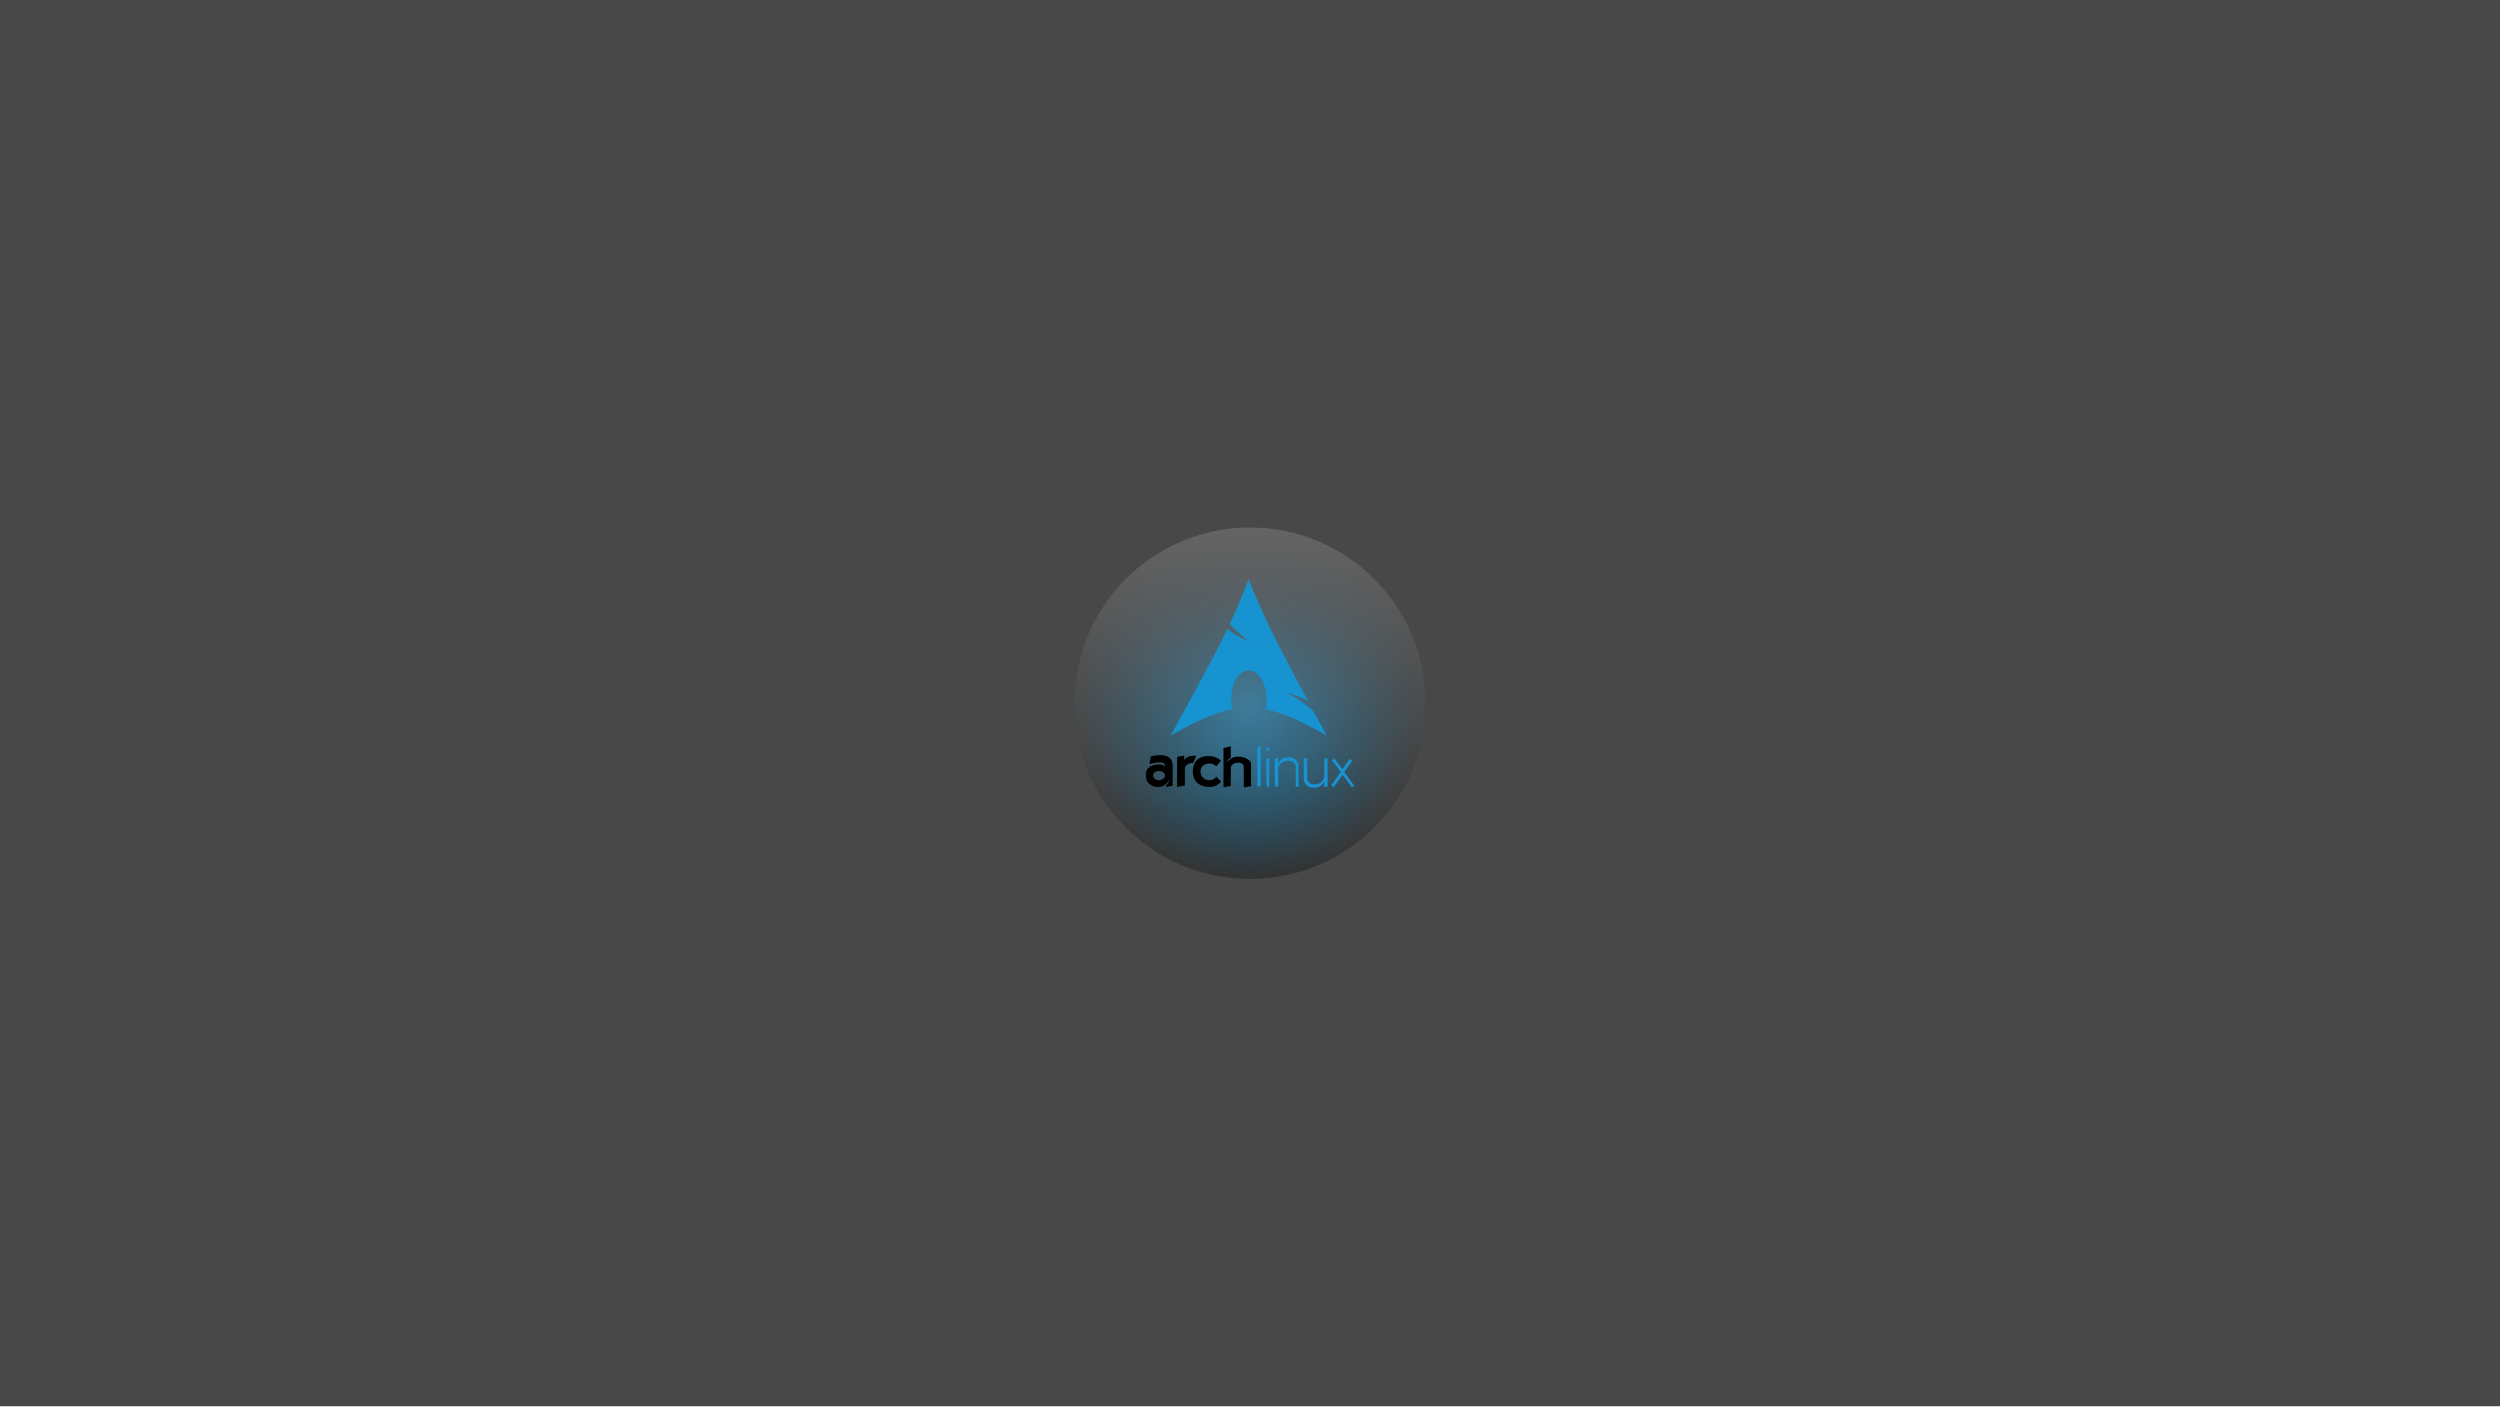
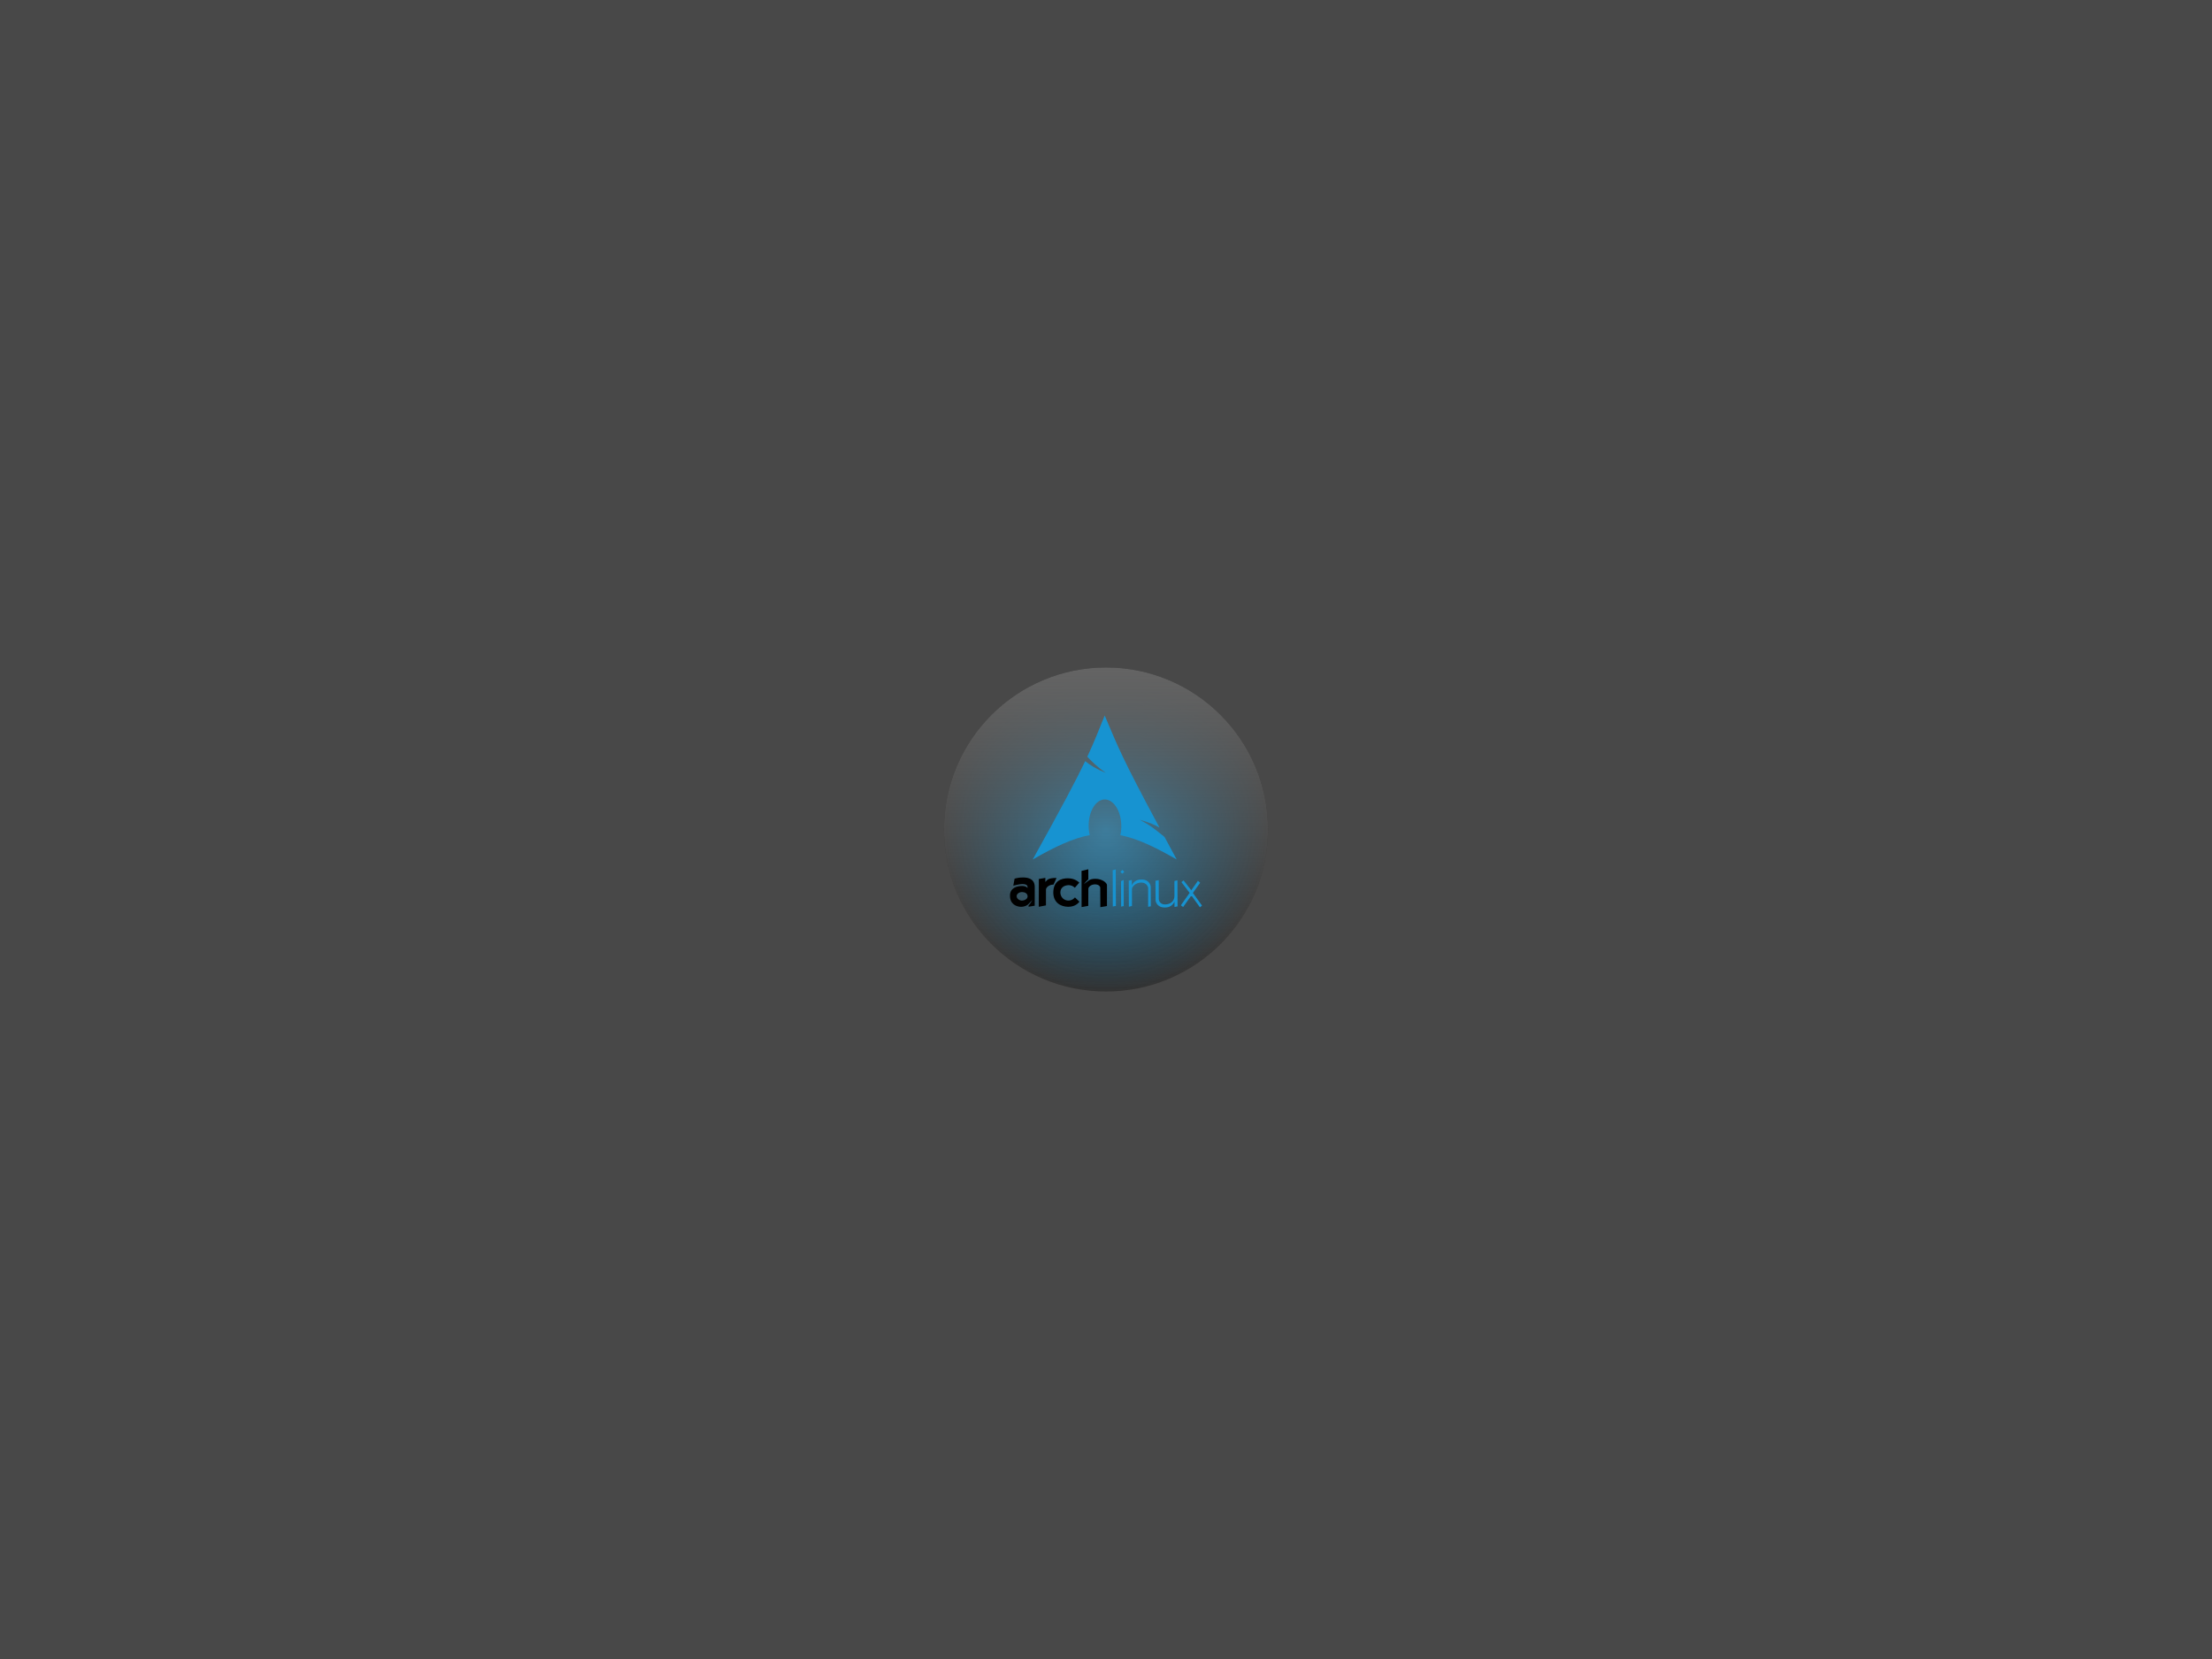
- <svg xmlns="http://www.w3.org/2000/svg" xmlns:ns1="http://www.openswatchbook.org/uri/2009/osb" xmlns:xlink="http://www.w3.org/1999/xlink" id="svg3004" version="1.1" width="1280" height="720" xml:space="preserve">
+ <svg xmlns="http://www.w3.org/2000/svg" xmlns:ns1="http://www.openswatchbook.org/uri/2009/osb" xmlns:xlink="http://www.w3.org/1999/xlink" id="svg3004" version="1.1" width="1024" height="768" xml:space="preserve">
  <defs id="defs3008">
    <linearGradient id="linearGradient19350">
      <stop style="stop-color:#1793d1;stop-opacity:1;" offset="0" id="stop19352" />
      <stop style="stop-color:#1793d1;stop-opacity:0;" offset="1" id="stop19354" />
    </linearGradient>
    <linearGradient id="linearGradient4136">
      <stop style="stop-color:#1793d1;stop-opacity:1;" offset="0" id="stop4138" />
      <stop style="stop-color:#000000;stop-opacity:0;" offset="1" id="stop4140" />
    </linearGradient>
    <linearGradient id="linearGradient4164">
      <stop style="stop-color:#1793d1;stop-opacity:1;" offset="0" id="stop4166" />
      <stop style="stop-color:#a80030;stop-opacity:0;" offset="1" id="stop4168" />
    </linearGradient>
    <linearGradient id="linearGradient5303">
      <stop style="stop-color:#f26711;stop-opacity:1;" offset="0" id="stop5305" />
      <stop style="stop-color:#f26711;stop-opacity:0;" offset="1" id="stop5307" />
    </linearGradient>
    <linearGradient id="linearGradient5267">
      <stop style="stop-color:#666666;stop-opacity:1;" offset="0" id="stop5269" />
      <stop style="stop-color:#666666;stop-opacity:0;" offset="1" id="stop5271" />
    </linearGradient>
    <linearGradient id="linearGradient5251" ns1:paint="solid">
      <stop style="stop-color:#666666;stop-opacity:1;" offset="0" id="stop5253" />
    </linearGradient>
    <linearGradient xlink:href="#linearGradient5267" id="linearGradient5273" x1="-395.365" y1="-212.642" x2="4.763" y2="-212.642" gradientUnits="userSpaceOnUse" />
    <radialGradient xlink:href="#linearGradient5303" id="radialGradient5325" cx="-163.148" cy="-366.263" fx="-163.148" fy="-366.263" r="144.094" gradientTransform="matrix(1,0,0,0.9338842,0,-24.21576)" gradientUnits="userSpaceOnUse" />
    <radialGradient xlink:href="#linearGradient4164-9" id="radialGradient4170-9" cx="1447.778" cy="-272.917" fx="1447.778" fy="-272.917" r="223.333" gradientTransform="matrix(1,0,0,0.9751244,0,-6.788974)" gradientUnits="userSpaceOnUse" />
    <linearGradient id="linearGradient4164-9">
      <stop style="stop-color:#a80030;stop-opacity:1;" offset="0" id="stop4166-0" />
      <stop style="stop-color:#a80030;stop-opacity:0;" offset="1" id="stop4168-2" />
    </linearGradient>
    <radialGradient r="223.333" fy="-272.917" fx="1447.778" cy="-272.917" cx="1447.778" gradientTransform="matrix(1,0,0,0.9751244,0,-6.788974)" gradientUnits="userSpaceOnUse" id="radialGradient4206" xlink:href="#linearGradient4164-9" />
    <radialGradient xlink:href="#linearGradient19350" id="radialGradient19356" cx="1447.778" cy="-272.917" fx="1447.778" fy="-272.917" r="223.333" gradientTransform="matrix(1,0,0,0.9751244,0,-6.788974)" gradientUnits="userSpaceOnUse" />
    <radialGradient xlink:href="#linearGradient19350" id="radialGradient19376" gradientUnits="userSpaceOnUse" gradientTransform="matrix(1,0,0,0.9751244,0,-6.788974)" cx="1447.778" cy="-272.917" fx="1447.778" fy="-272.917" r="223.333" />
    <linearGradient xlink:href="#linearGradient5267" id="linearGradient19378" gradientUnits="userSpaceOnUse" x1="-395.365" y1="-212.642" x2="4.763" y2="-212.642" />
    <radialGradient r="125.556" fy="-292.917" fx="-318.889" cy="-292.917" cx="-318.889" gradientTransform="matrix(1,0,0,1.061947,0,18.14526)" gradientUnits="userSpaceOnUse" id="radialGradient3812" xlink:href="#linearGradient3787-8" />
    <linearGradient id="linearGradient3787-8">
      <stop style="stop-color:#000000;stop-opacity:1;" offset="0" id="stop3789-9" />
      <stop style="stop-color:#000000;stop-opacity:0;" offset="1" id="stop3791-4" />
    </linearGradient>
    <radialGradient r="125.556" fy="-292.917" fx="-318.889" cy="-292.917" cx="-318.889" gradientTransform="matrix(1,0,0,1.061947,0,18.14526)" gradientUnits="userSpaceOnUse" id="radialGradient6789" xlink:href="#linearGradient3787-8" />
    <linearGradient xlink:href="#linearGradient5267" id="linearGradient3058" gradientUnits="userSpaceOnUse" x1="-395.365" y1="-212.642" x2="4.763" y2="-212.642" />
    <radialGradient xlink:href="#linearGradient19350" id="radialGradient3060" gradientUnits="userSpaceOnUse" gradientTransform="matrix(1,0,0,0.9751244,0,-6.788974)" cx="1447.778" cy="-272.917" fx="1447.778" fy="-272.917" r="223.333" />
    <radialGradient xlink:href="#linearGradient3787-8" id="radialGradient3062" gradientUnits="userSpaceOnUse" gradientTransform="matrix(1,0,0,1.061947,0,18.14526)" cx="-318.889" cy="-292.917" fx="-318.889" fy="-292.917" r="125.556" />
    <radialGradient xlink:href="#linearGradient3787-8" id="radialGradient3083" gradientUnits="userSpaceOnUse" gradientTransform="matrix(1,0,0,1.061947,0,18.14526)" cx="-318.889" cy="-292.917" fx="-318.889" fy="-292.917" r="125.556" />
    <radialGradient xlink:href="#linearGradient19350" id="radialGradient3085" gradientUnits="userSpaceOnUse" gradientTransform="matrix(1,0,0,0.9751244,0,-6.788974)" cx="1447.778" cy="-272.917" fx="1447.778" fy="-272.917" r="223.333" />
    <linearGradient xlink:href="#linearGradient5267" id="linearGradient3087" gradientUnits="userSpaceOnUse" x1="-395.365" y1="-212.642" x2="4.763" y2="-212.642" />
    <radialGradient xlink:href="#linearGradient3787-8-9" id="radialGradient3835" gradientUnits="userSpaceOnUse" gradientTransform="matrix(1,0,0,1.061947,0,18.14526)" cx="-318.889" cy="-292.917" fx="-318.889" fy="-292.917" r="125.556" />
    <linearGradient id="linearGradient3787-8-9">
      <stop style="stop-color:#000000;stop-opacity:1;" offset="0" id="stop3789-9-1" />
      <stop style="stop-color:#000000;stop-opacity:0;" offset="1" id="stop3791-4-3" />
    </linearGradient>
    <radialGradient xlink:href="#linearGradient19350-5" id="radialGradient3833" gradientUnits="userSpaceOnUse" gradientTransform="matrix(1,0,0,0.9751244,0,-6.788974)" cx="1447.778" cy="-272.917" fx="1447.778" fy="-272.917" r="223.333" />
    <linearGradient id="linearGradient19350-5">
      <stop style="stop-color:#1793d1;stop-opacity:1;" offset="0" id="stop19352-4" />
      <stop style="stop-color:#1793d1;stop-opacity:0;" offset="1" id="stop19354-9" />
    </linearGradient>
    <linearGradient xlink:href="#linearGradient5267-3" id="linearGradient3831" gradientUnits="userSpaceOnUse" x1="-395.365" y1="-212.642" x2="4.763" y2="-212.642" />
    <linearGradient id="linearGradient5267-3">
      <stop style="stop-color:#646464;stop-opacity:1;" offset="0" id="stop5269-0" />
      <stop style="stop-color:#666666;stop-opacity:0;" offset="1" id="stop5271-7" />
    </linearGradient>
  </defs>
-   <g id="g3012" transform="matrix(1.25,0,0,-1.25,0,720)">
-     <rect style="fill:#484848;fill-opacity:1;stroke:none" id="rect3036" width="1024" height="576" x="0" y="-576" transform="scale(1,-1)" />
-     <g transform="matrix(0.6666666,0,0,0.6666666,440,633.2598)" id="g3837">
+   <g id="g3012" transform="matrix(1.25,0,0,-1.25,0,768)">
+     <rect style="fill:#484848;fill-opacity:1;stroke:none" id="rect3036" width="819.2" height="614.4" x="0" y="-614.4" transform="scale(1,-1)" />
+     <g transform="matrix(0.5555555,0,0,0.5555555,349.6,594.9165)" id="g3837">
      <path transform="matrix(1.08777,0,0,-1.008,253.295,-858.2697)" d="m -34.286,-337.679 c 0,59.173 -44.452,107.143 -99.286,107.143 -54.834,0 -99.286,-47.969 -99.286,-107.143 0,-59.173 44.452,-107.143 99.286,-107.143 54.834,0 99.286,47.969 99.286,107.143 z" id="path3219" style="fill:#323232;fill-opacity:1;fill-rule:nonzero;stroke:none" />
      <path transform="matrix(0,0.860177,0.81,0,345.2625,-243.5889)" d="m -193.333,-292.917 c 0,73.638 -56.213,133.333 -125.556,133.333 -69.342,0 -125.556,-59.695 -125.556,-133.333 0,-73.638 56.213,-133.333 125.556,-133.333 69.342,0 125.556,59.695 125.556,133.333 z" id="path5277-0-5" style="opacity:0.75;fill:url(#radialGradient3835);fill-opacity:1;fill-rule:evenodd;stroke:none" />
      <path transform="matrix(0.4835821,0,0,-0.4959184,-592.1194,-653.2341)" d="m 1671.111,-272.917 c 0,120.275 -99.99,217.778 -223.333,217.778 -123.344,0 -223.333,-97.502 -223.333,-217.778 0,-120.275 99.99,-217.778 223.333,-217.778 123.344,0 223.333,97.502 223.333,217.778 z" id="path4162-1" style="fill:url(#radialGradient3833);fill-opacity:1;fill-rule:nonzero;stroke:none" />
      <path transform="matrix(0,-0.5398262,-0.5813513,0,-15.61974,-623.3183)" d="m 4.763,-212.642 c 0,102.6 -89.572,185.774 -200.064,185.774 -110.493,0 -200.064,-83.174 -200.064,-185.774 0,-102.6 89.572,-185.774 200.064,-185.774 110.493,0 200.064,83.174 200.064,185.774 z" id="path3806-9" style="fill:url(#linearGradient3831);fill-opacity:1;fill-rule:evenodd;stroke:none" />
      <g transform="matrix(0.8888889,0,0,0.8888888,12,-612.5564)" id="g19335-4">
        <path d="m 107.028,192 c -4.807,-11.785 -7.706,-19.495 -13.058,-30.93 3.281,-3.478 7.309,-7.529 13.85,-12.104 -7.032,2.894 -11.829,5.799 -15.414,8.814 -6.849,-14.293 -17.581,-34.652 -39.358,-73.78 17.116,9.881 30.384,15.973 42.749,18.298 -0.531,2.284 -0.833,4.754 -0.812,7.331 l 0.02,0.548 c 0.272,10.966 5.976,19.398 12.733,18.826 6.757,-0.573 12.01,-9.932 11.738,-20.897 -0.051,-2.063 -0.284,-4.048 -0.691,-5.889 12.231,-2.393 25.357,-8.469 42.241,-18.217 -3.329,6.129 -6.301,11.655 -9.139,16.917 -4.47,3.465 -9.133,7.974 -18.643,12.855 6.537,-1.699 11.217,-3.658 14.866,-5.849 -28.853,53.719 -31.189,60.858 -41.084,84.077 z" id="path2518-3" style="fill:#1793d1;fill-opacity:1;fill-rule:evenodd;stroke:none" />
        <g id="g19322-8">
          <g style="fill:#000000;fill-opacity:1" id="g2809-9" transform="matrix(0.2026,0,0,-0.2026,-23.12595,133.1595)">
            <path style="fill:#000000;fill-opacity:1;fill-rule:evenodd;stroke:none" id="path2284-3" d="m 339.969,309.094 c -14.471,-0.024 -26.481,2.944 -31.125,4.562 l -4.781,25.812 c -0.012,0.095 23.795,-6.349 34.281,-5.969 17.362,0.624 18.959,6.635 18.656,14.75 0.296,0.475 -4.479,-7.332 -19.5,-7.594 -18.95,-0.327 -45.693,6.709 -45.656,35.312 -0.511,32.174 24.034,41.639 40.75,41.812 15.028,-0.274 22.078,-5.691 25.938,-8.594 5.071,-5.302 10.873,-10.634 16.406,-17.031 -5.236,9.513 -9.775,16.09 -14.5,21.125 l 0,4.25 22.844,-3.844 0.156,-62.094 c -0.231,-8.788 5.041,-42.418 -43.469,-42.5 z m -3.281,54.062 c 9.469,0.13 20.328,4.797 20.344,16.031 0.049,10.218 -12.8,15.712 -21.156,15.625 -8.36,-0.087 -19.451,-6.57 -19.5,-16.531 0.16,-8.904 10.46,-15.354 20.312,-15.125 z" />
            <path style="fill:#000000;fill-opacity:1;fill-rule:evenodd;stroke:none" id="path2286-1" d="m 398.501,314.831 -0.155,102.827 26.612,-5.127 0.045,-58.302 c 0.006,-8.681 12.406,-18.825 27.963,-18.663 3.302,-5.974 9.509,-21.242 11.021,-24.715 -34.756,-0.083 -35.199,9.99 -41.244,14.945 -0.063,-9.453 -0.021,-15.127 -0.021,-15.127 l -24.22,4.162 z" />
            <path style="fill:#000000;fill-opacity:1;fill-rule:evenodd;stroke:none" id="path2288-5" d="m 548.269,328.331 c -0.257,-0.121 -13.879,-15.934 -41.266,-16.059 -25.652,-0.426 -54.426,9.519 -54.886,52.533 0.225,37.819 27.64,52.598 55.031,52.886 29.313,0.305 40.977,-18.329 41.676,-18.791 -3.498,-3.032 -16.598,-16.013 -16.598,-16.013 0,0 -8.182,11.651 -24.058,11.799 -15.879,0.151 -29.682,-12.273 -29.878,-29.609 -0.203,-17.336 12.689,-26.728 29.997,-27.487 14.985,-0.003 23.63,9.673 23.63,9.673 l 16.352,-18.932 z" />
            <path style="fill:#000000;fill-opacity:1;fill-rule:evenodd;stroke:none" id="path2290-7" d="m 581.812,278.844 -25.125,5.906 0.188,133.938 24.75,-4.469 0.281,-63.031 c 0.053,-6.609 9.561,-16.759 25.438,-16.438 15.18,0.158 18.572,10.118 18.531,11.375 l 0.438,72.969 24.406,-4.312 0.094,-77.375 c 0.161,-7.445 -16.308,-23.17 -42.781,-23.281 -12.581,0.02 -19.548,2.868 -23.094,4.969 -6.067,4.686 -13,9.175 -19.812,14.906 6.298,-8.091 11.586,-13.685 16.75,-17.844 l -0.062,-37.312 z" />
          </g>
          <g style="fill:#1793d1;fill-opacity:1;stroke:none" id="g5326-5" transform="matrix(0.2999454,0,0.00424457,-0.2999454,-9.830424,264.8661)">
            <path style="fill:#1793d1;fill-opacity:1;fill-rule:evenodd;stroke:none" id="path2292-9" d="m 400.676,629.796 7.682,-1.916 -0.929,91.208 -7.796,1.324 1.043,-90.616 z" />
            <path style="fill:#1793d1;fill-opacity:1;fill-rule:evenodd;stroke:none" id="path2294-4" d="m 421.103,657.018 6.751,-2.987 -0.868,65.399 -6.498,1.339 0.615,-63.752 z m -1.261,-23.583 5.472,-4.415 4.423,5 -5.476,4.532 -4.419,-5.116 z" />
            <path style="fill:#1793d1;fill-opacity:1;fill-rule:evenodd;stroke:none" id="path2296-6" d="m 440.443,655.826 7.678,-1.562 -0.157,13.672 c -0.007,0.587 4.419,-15.274 24.685,-14.921 19.68,0.11 22.684,15.346 22.529,18.762 l -0.438,48.078 -6.73,1.456 0.633,-47.489 c 0.097,-1.387 -2.881,-13.114 -16.789,-13.158 -13.905,-0.04 -23.684,10.1 -23.758,16.579 l -0.481,41.835 -7.804,2.031 0.633,-65.285 z" />
            <path style="fill:#1793d1;fill-opacity:1;fill-rule:evenodd;stroke:none" id="path2298-8" d="m 561.533,720.202 -7.678,1.562 0.157,-13.672 c 0.007,-0.587 -4.422,15.274 -24.685,14.921 -19.68,-0.109 -22.684,-15.346 -22.529,-18.762 l 0.438,-48.079 8.157,-1.642 -0.546,47.49 c -0.015,1.297 1.368,13.3 15.276,13.343 13.905,0.041 23.766,-8.374 24.015,-21.044 l 0.431,-37.469 7.598,-1.932 -0.633,65.285 z" />
            <path style="fill:#1793d1;fill-opacity:1;fill-rule:evenodd;stroke:none" id="path2300-9" d="m 577.455,655.287 -5.427,4.2 20.199,26.933 -22.391,31.116 5.635,4.226 21.044,-28.897 20.878,29.582 5.327,-4.201 -22.376,-31.629 18.57,-25.578 -5.532,-4.734 -16.921,23.668 -19.006,-24.687 z" />
          </g>
        </g>
      </g>
    </g>
  </g>
</svg>
